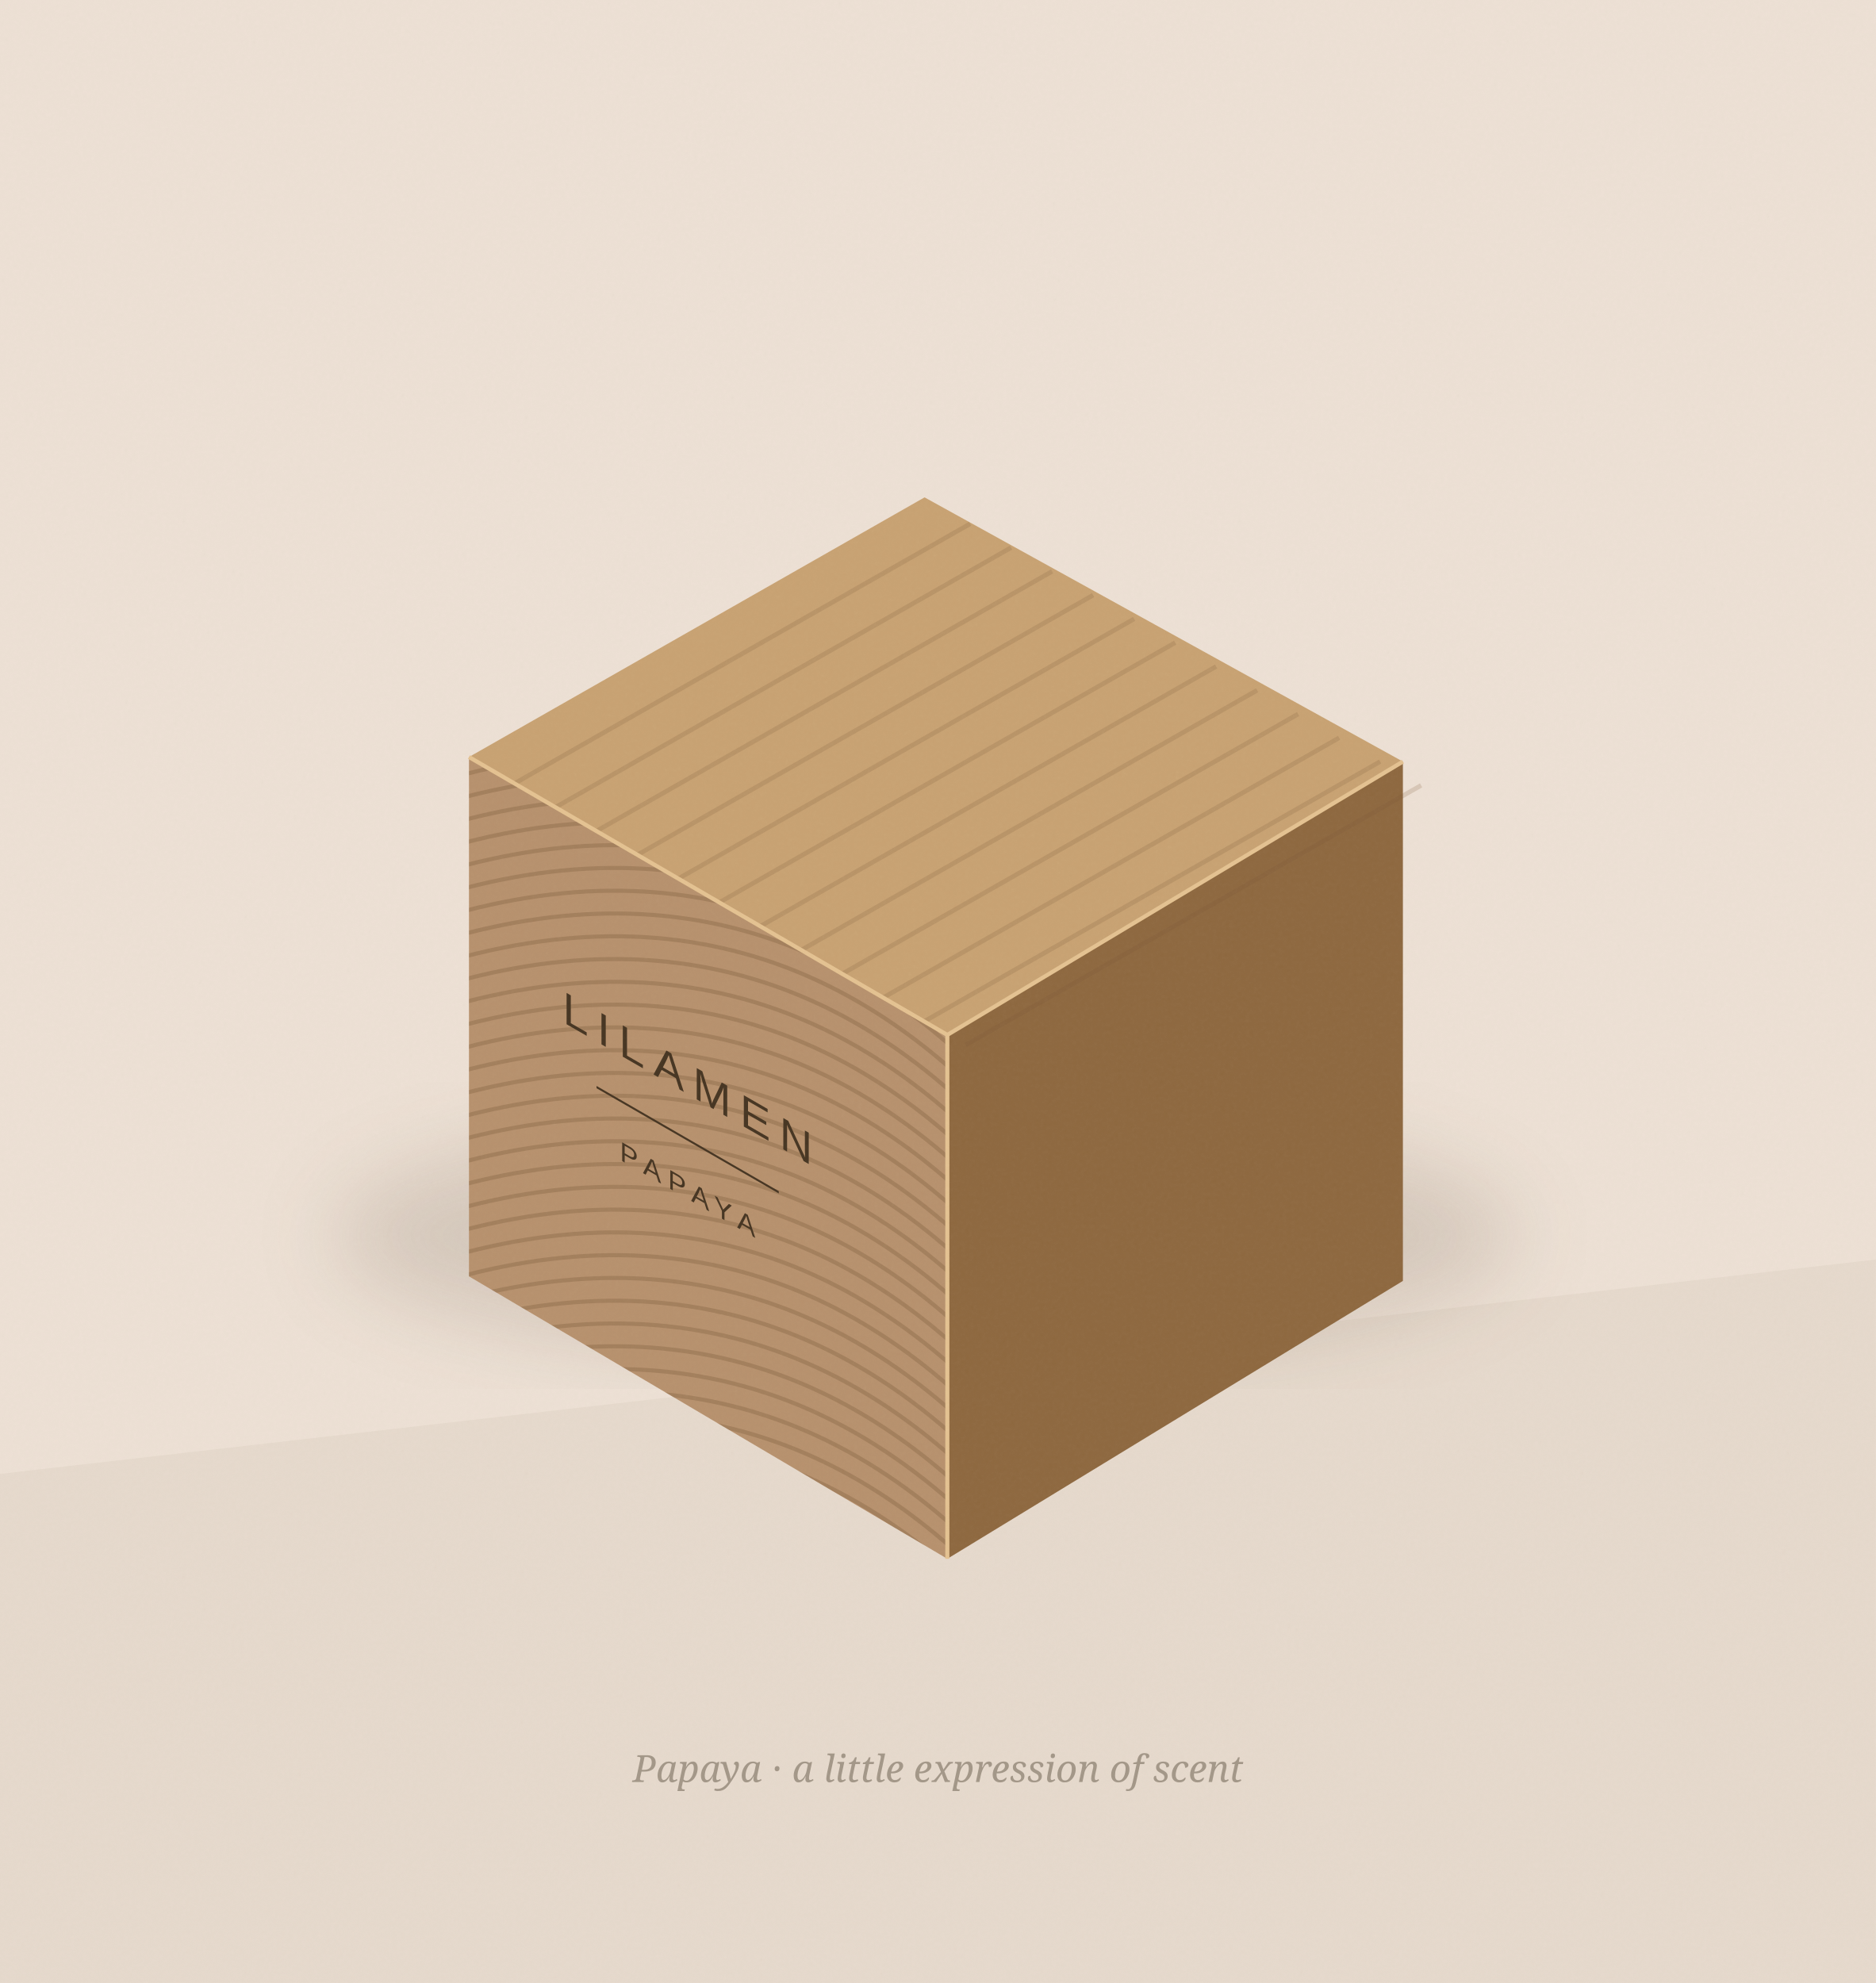
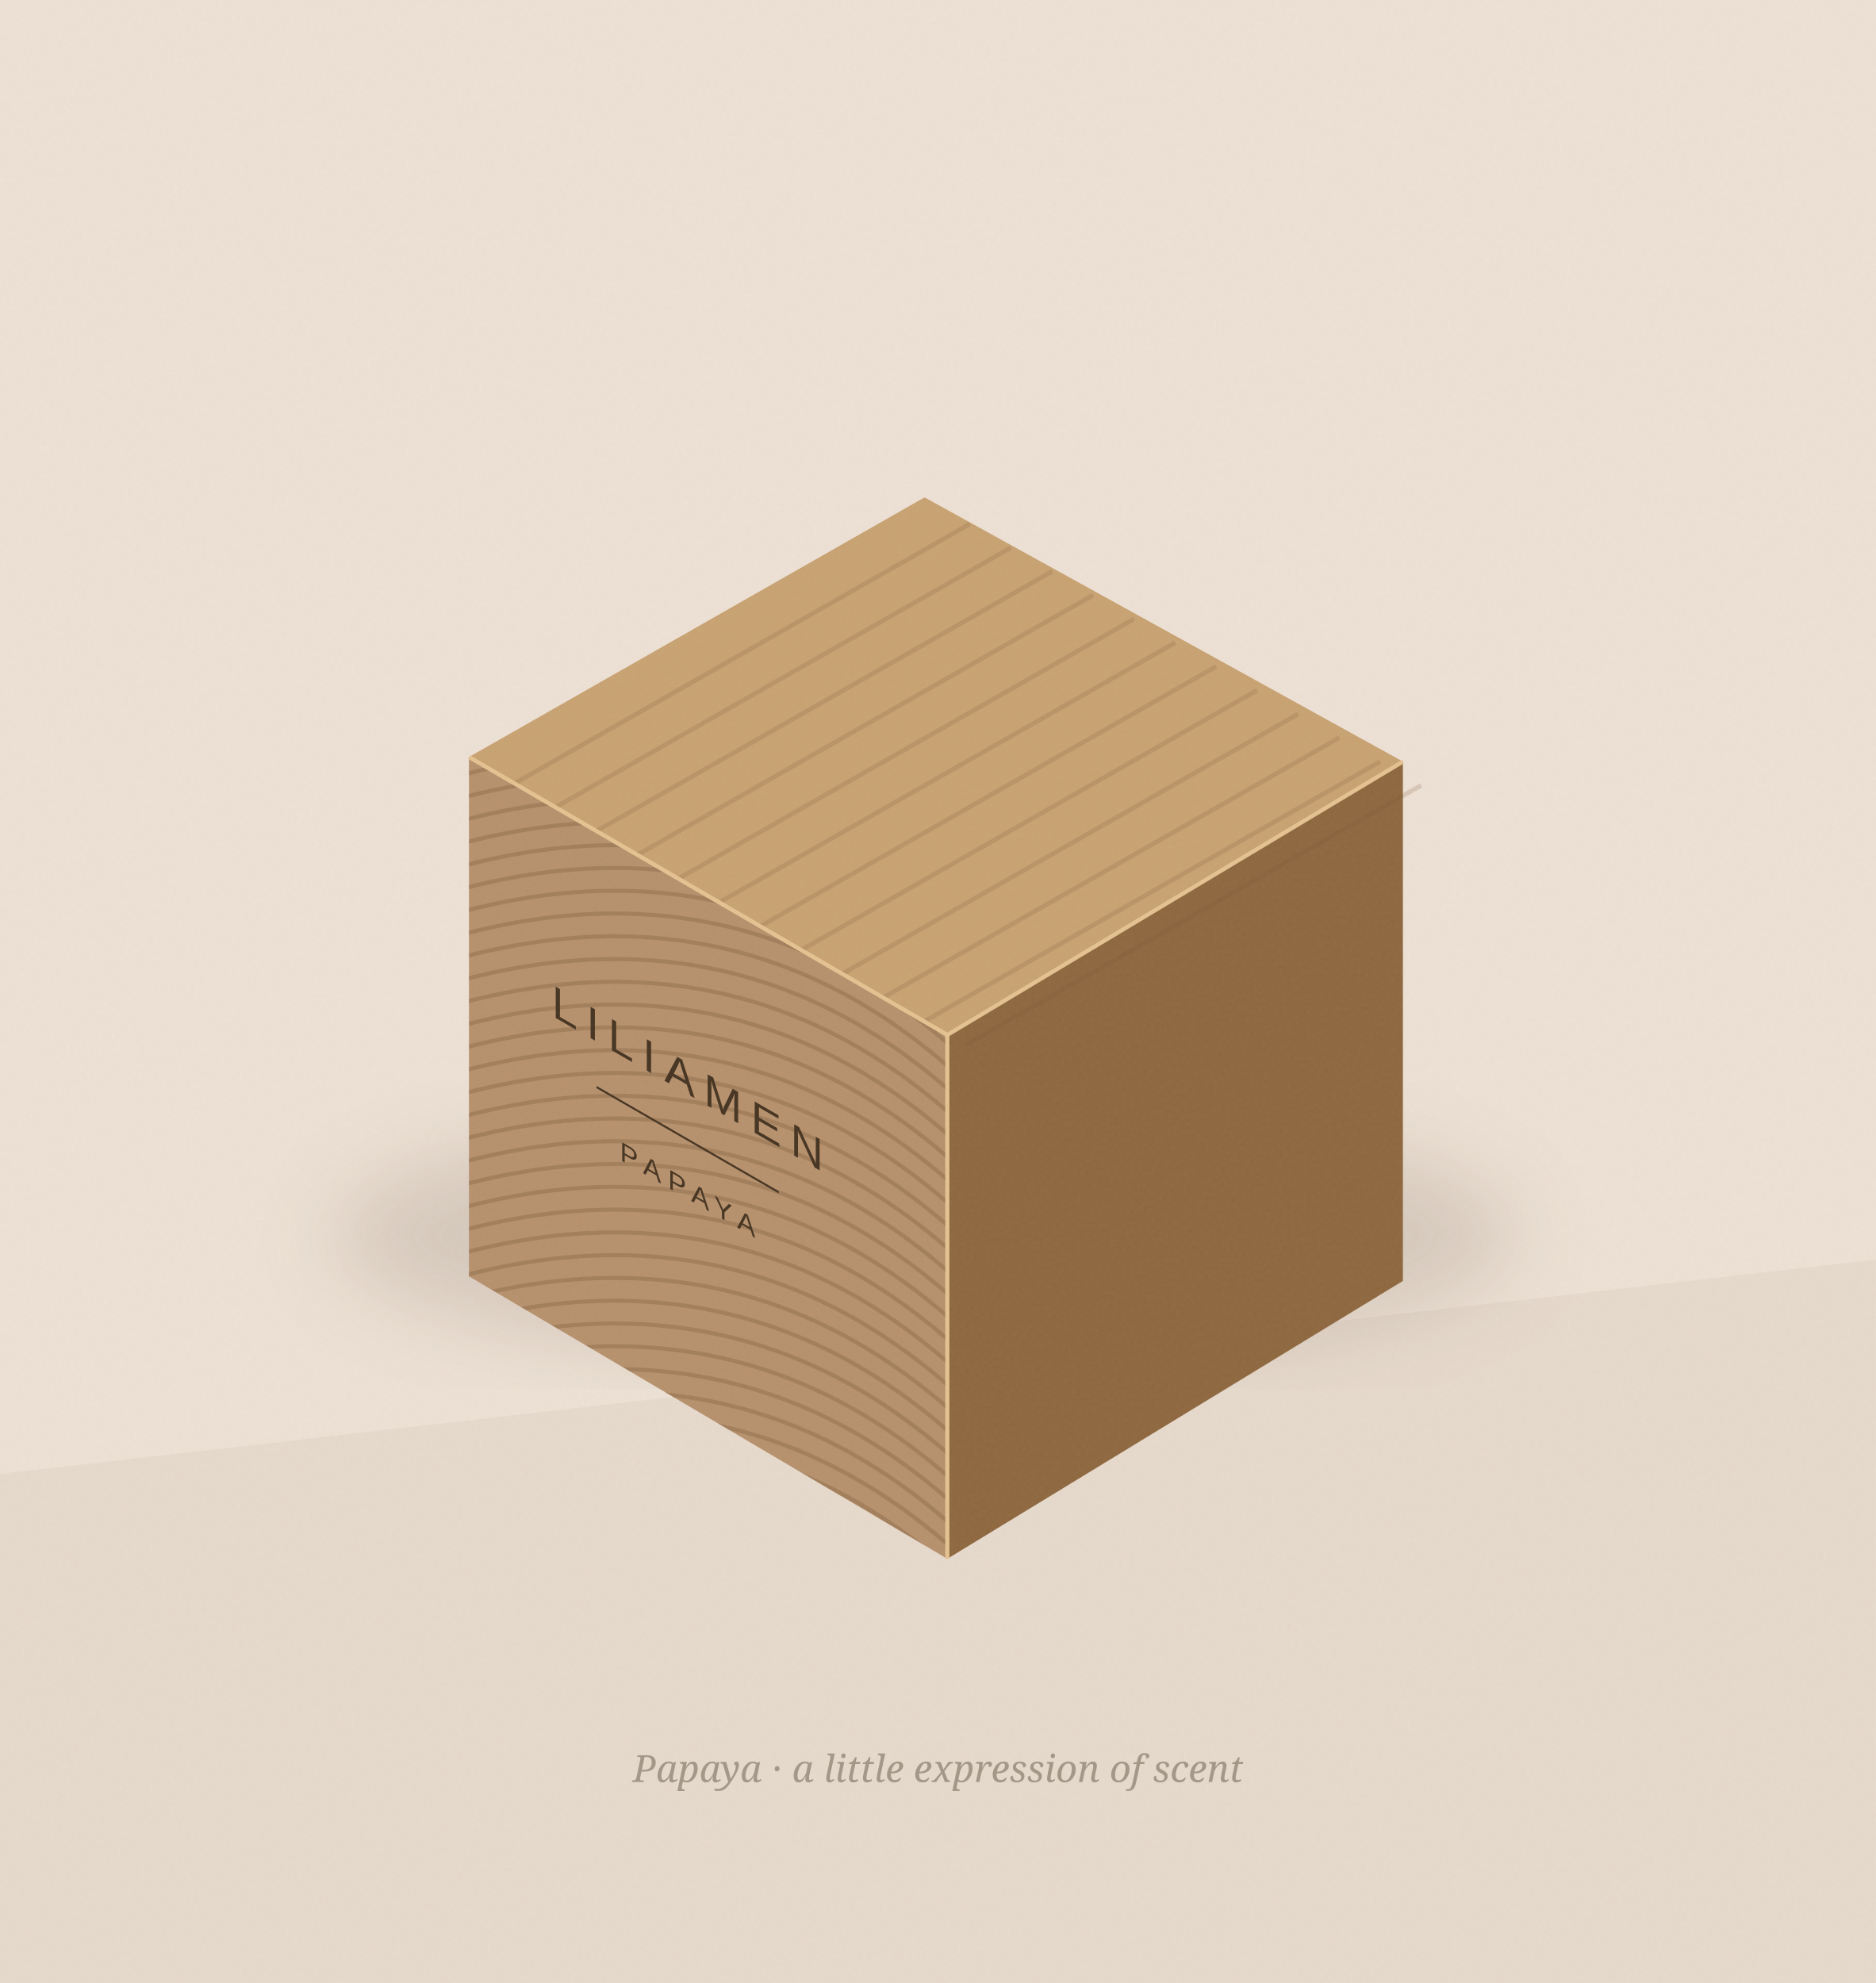
<svg xmlns="http://www.w3.org/2000/svg" viewBox="0 0 700 740">
  <defs>
    <filter id="blur">
      <feGaussianBlur stdDeviation="9" />
    </filter>
    <filter id="grain">
      <feTurbulence type="fractalNoise" baseFrequency=".65" numOctaves="3" stitchTiles="stitch" />
      <feColorMatrix type="saturate" values="0" />
      <feComponentTransfer>
        <feFuncA type="linear" slope=".055" />
      </feComponentTransfer>
    </filter>
    <clipPath id="front">
      <path d="M-100-25 5 36 5 151-100 89Z" />
    </clipPath>
    <linearGradient id="light" x1="0" y1="0" x2="1" y2="1">
      <stop stop-color="#f7f0e2" />
      <stop offset="1" stop-color="#c6b697" />
    </linearGradient>
  </defs>
  <path fill="#ede0d4" d="M0 0h1000v1000H0z" />
  <path d="M0 550 700 470V740H0Z" fill="#d1c6b2" opacity=".24" />
  <g transform="translate(345 325) rotate(0) scale(1.7)">
    <ellipse cx="0" cy="80" rx="130" ry="28" fill="#413321" opacity=".14" filter="url(#blur)" />
    <path d="M-100-25 0-82 105-24 5 36Z" fill="#c8a272" />
    <path d="M-100-25 5 36 5 151-100 89Z" fill="#b7916d" />
    <path d="M5 36 105-24 105 90 5 151Z" fill="#8e683f" />
    <g clip-path="url(#front)" opacity=".24">
      <path d="M-120 -30 Q-30 -65 30 15" stroke="#664726" stroke-width=".9" fill="none" />
      <path d="M-120 -25 Q-30 -60 30 20" stroke="#664726" stroke-width=".9" fill="none" />
      <path d="M-120 -20 Q-30 -55 30 25" stroke="#664726" stroke-width=".9" fill="none" />
      <path d="M-120 -15 Q-30 -50 30 30" stroke="#664726" stroke-width=".9" fill="none" />
      <path d="M-120 -10 Q-30 -45 30 35" stroke="#664726" stroke-width=".9" fill="none" />
      <path d="M-120 -5 Q-30 -40 30 40" stroke="#664726" stroke-width=".9" fill="none" />
      <path d="M-120 0 Q-30 -35 30 45" stroke="#664726" stroke-width=".9" fill="none" />
      <path d="M-120 5 Q-30 -30 30 50" stroke="#664726" stroke-width=".9" fill="none" />
      <path d="M-120 10 Q-30 -25 30 55" stroke="#664726" stroke-width=".9" fill="none" />
      <path d="M-120 15 Q-30 -20 30 60" stroke="#664726" stroke-width=".9" fill="none" />
      <path d="M-120 20 Q-30 -15 30 65" stroke="#664726" stroke-width=".9" fill="none" />
      <path d="M-120 25 Q-30 -10 30 70" stroke="#664726" stroke-width=".9" fill="none" />
      <path d="M-120 30 Q-30 -5 30 75" stroke="#664726" stroke-width=".9" fill="none" />
      <path d="M-120 35 Q-30 0 30 80" stroke="#664726" stroke-width=".9" fill="none" />
      <path d="M-120 40 Q-30 5 30 85" stroke="#664726" stroke-width=".9" fill="none" />
      <path d="M-120 45 Q-30 10 30 90" stroke="#664726" stroke-width=".9" fill="none" />
      <path d="M-120 50 Q-30 15 30 95" stroke="#664726" stroke-width=".9" fill="none" />
      <path d="M-120 55 Q-30 20 30 100" stroke="#664726" stroke-width=".9" fill="none" />
      <path d="M-120 60 Q-30 25 30 105" stroke="#664726" stroke-width=".9" fill="none" />
      <path d="M-120 65 Q-30 30 30 110" stroke="#664726" stroke-width=".9" fill="none" />
      <path d="M-120 70 Q-30 35 30 115" stroke="#664726" stroke-width=".9" fill="none" />
      <path d="M-120 75 Q-30 40 30 120" stroke="#664726" stroke-width=".9" fill="none" />
      <path d="M-120 80 Q-30 45 30 125" stroke="#664726" stroke-width=".9" fill="none" />
      <path d="M-120 85 Q-30 50 30 130" stroke="#664726" stroke-width=".9" fill="none" />
      <path d="M-120 90 Q-30 55 30 135" stroke="#664726" stroke-width=".9" fill="none" />
      <path d="M-120 95 Q-30 60 30 140" stroke="#664726" stroke-width=".9" fill="none" />
      <path d="M-120 100 Q-30 65 30 145" stroke="#664726" stroke-width=".9" fill="none" />
      <path d="M-120 105 Q-30 70 30 150" stroke="#664726" stroke-width=".9" fill="none" />
      <path d="M-120 110 Q-30 75 30 155" stroke="#664726" stroke-width=".9" fill="none" />
      <path d="M-120 115 Q-30 80 30 160" stroke="#664726" stroke-width=".9" fill="none" />
      <path d="M-120 120 Q-30 85 30 165" stroke="#664726" stroke-width=".9" fill="none" />
      <path d="M-120 125 Q-30 90 30 170" stroke="#664726" stroke-width=".9" fill="none" />
      <path d="M-120 130 Q-30 95 30 175" stroke="#664726" stroke-width=".9" fill="none" />
      <path d="M-120 135 Q-30 100 30 180" stroke="#664726" stroke-width=".9" fill="none" />
      <path d="M-120 140 Q-30 105 30 185" stroke="#664726" stroke-width=".9" fill="none" />
      <path d="M-120 145 Q-30 110 30 190" stroke="#664726" stroke-width=".9" fill="none" />
      <path d="M-120 150 Q-30 115 30 195" stroke="#664726" stroke-width=".9" fill="none" />
      <path d="M-120 155 Q-30 120 30 200" stroke="#664726" stroke-width=".9" fill="none" />
      <path d="M-120 160 Q-30 125 30 205" stroke="#664726" stroke-width=".9" fill="none" />
      <path d="M-120 165 Q-30 130 30 210" stroke="#664726" stroke-width=".9" fill="none" />
      <path d="M-120 170 Q-30 135 30 215" stroke="#664726" stroke-width=".9" fill="none" />
      <path d="M-120 175 Q-30 140 30 220" stroke="#664726" stroke-width=".9" fill="none" />
    </g>
    <g opacity=".19">
      <path d="M-90 -19.2 l100 -57" stroke="#795535" stroke-width="1" />
      <path d="M-81 -13.98 l100 -57" stroke="#795535" stroke-width="1" />
      <path d="M-72 -8.76 l100 -57" stroke="#795535" stroke-width="1" />
      <path d="M-63 -3.54 l100 -57" stroke="#795535" stroke-width="1" />
      <path d="M-54 1.68 l100 -57" stroke="#795535" stroke-width="1" />
      <path d="M-45 6.9 l100 -57" stroke="#795535" stroke-width="1" />
      <path d="M-36 12.12 l100 -57" stroke="#795535" stroke-width="1" />
      <path d="M-27 17.34 l100 -57" stroke="#795535" stroke-width="1" />
      <path d="M-18 22.56 l100 -57" stroke="#795535" stroke-width="1" />
      <path d="M-9 27.78 l100 -57" stroke="#795535" stroke-width="1" />
      <path d="M0 33 l100 -57" stroke="#795535" stroke-width="1" />
      <path d="M9 38.22 l100 -57" stroke="#795535" stroke-width="1" />
    </g>
    <g transform="translate(-52 49) skewY(30)">
-       <text text-anchor="middle" fill="#463522" font-family="Arial" font-size="10" letter-spacing="2">LILAMEN</text>
+       <text text-anchor="middle" fill="#463522" font-family="Arial" font-size="10" letter-spacing="2">LILIAMEN</text>
      <path d="M-20 10h40" stroke="#463522" stroke-width=".5" />
      <text y="23" text-anchor="middle" fill="#463522" font-family="Arial" font-size="6" letter-spacing="1.5">PAPAYA</text>
    </g>
    <path d="M-100-25 5 36 105-24M5 36V151" fill="none" stroke="#e4c291" stroke-width=".9" />
  </g>
  <text x="350" y="665" text-anchor="middle" fill="#6b6050" opacity=".55" font-family="Georgia" font-size="14" font-style="italic">Papaya · a little expression of scent</text>
  <path d="M0 0h1000v1000H0z" filter="url(#grain)" opacity=".65" pointer-events="none" />
</svg>
